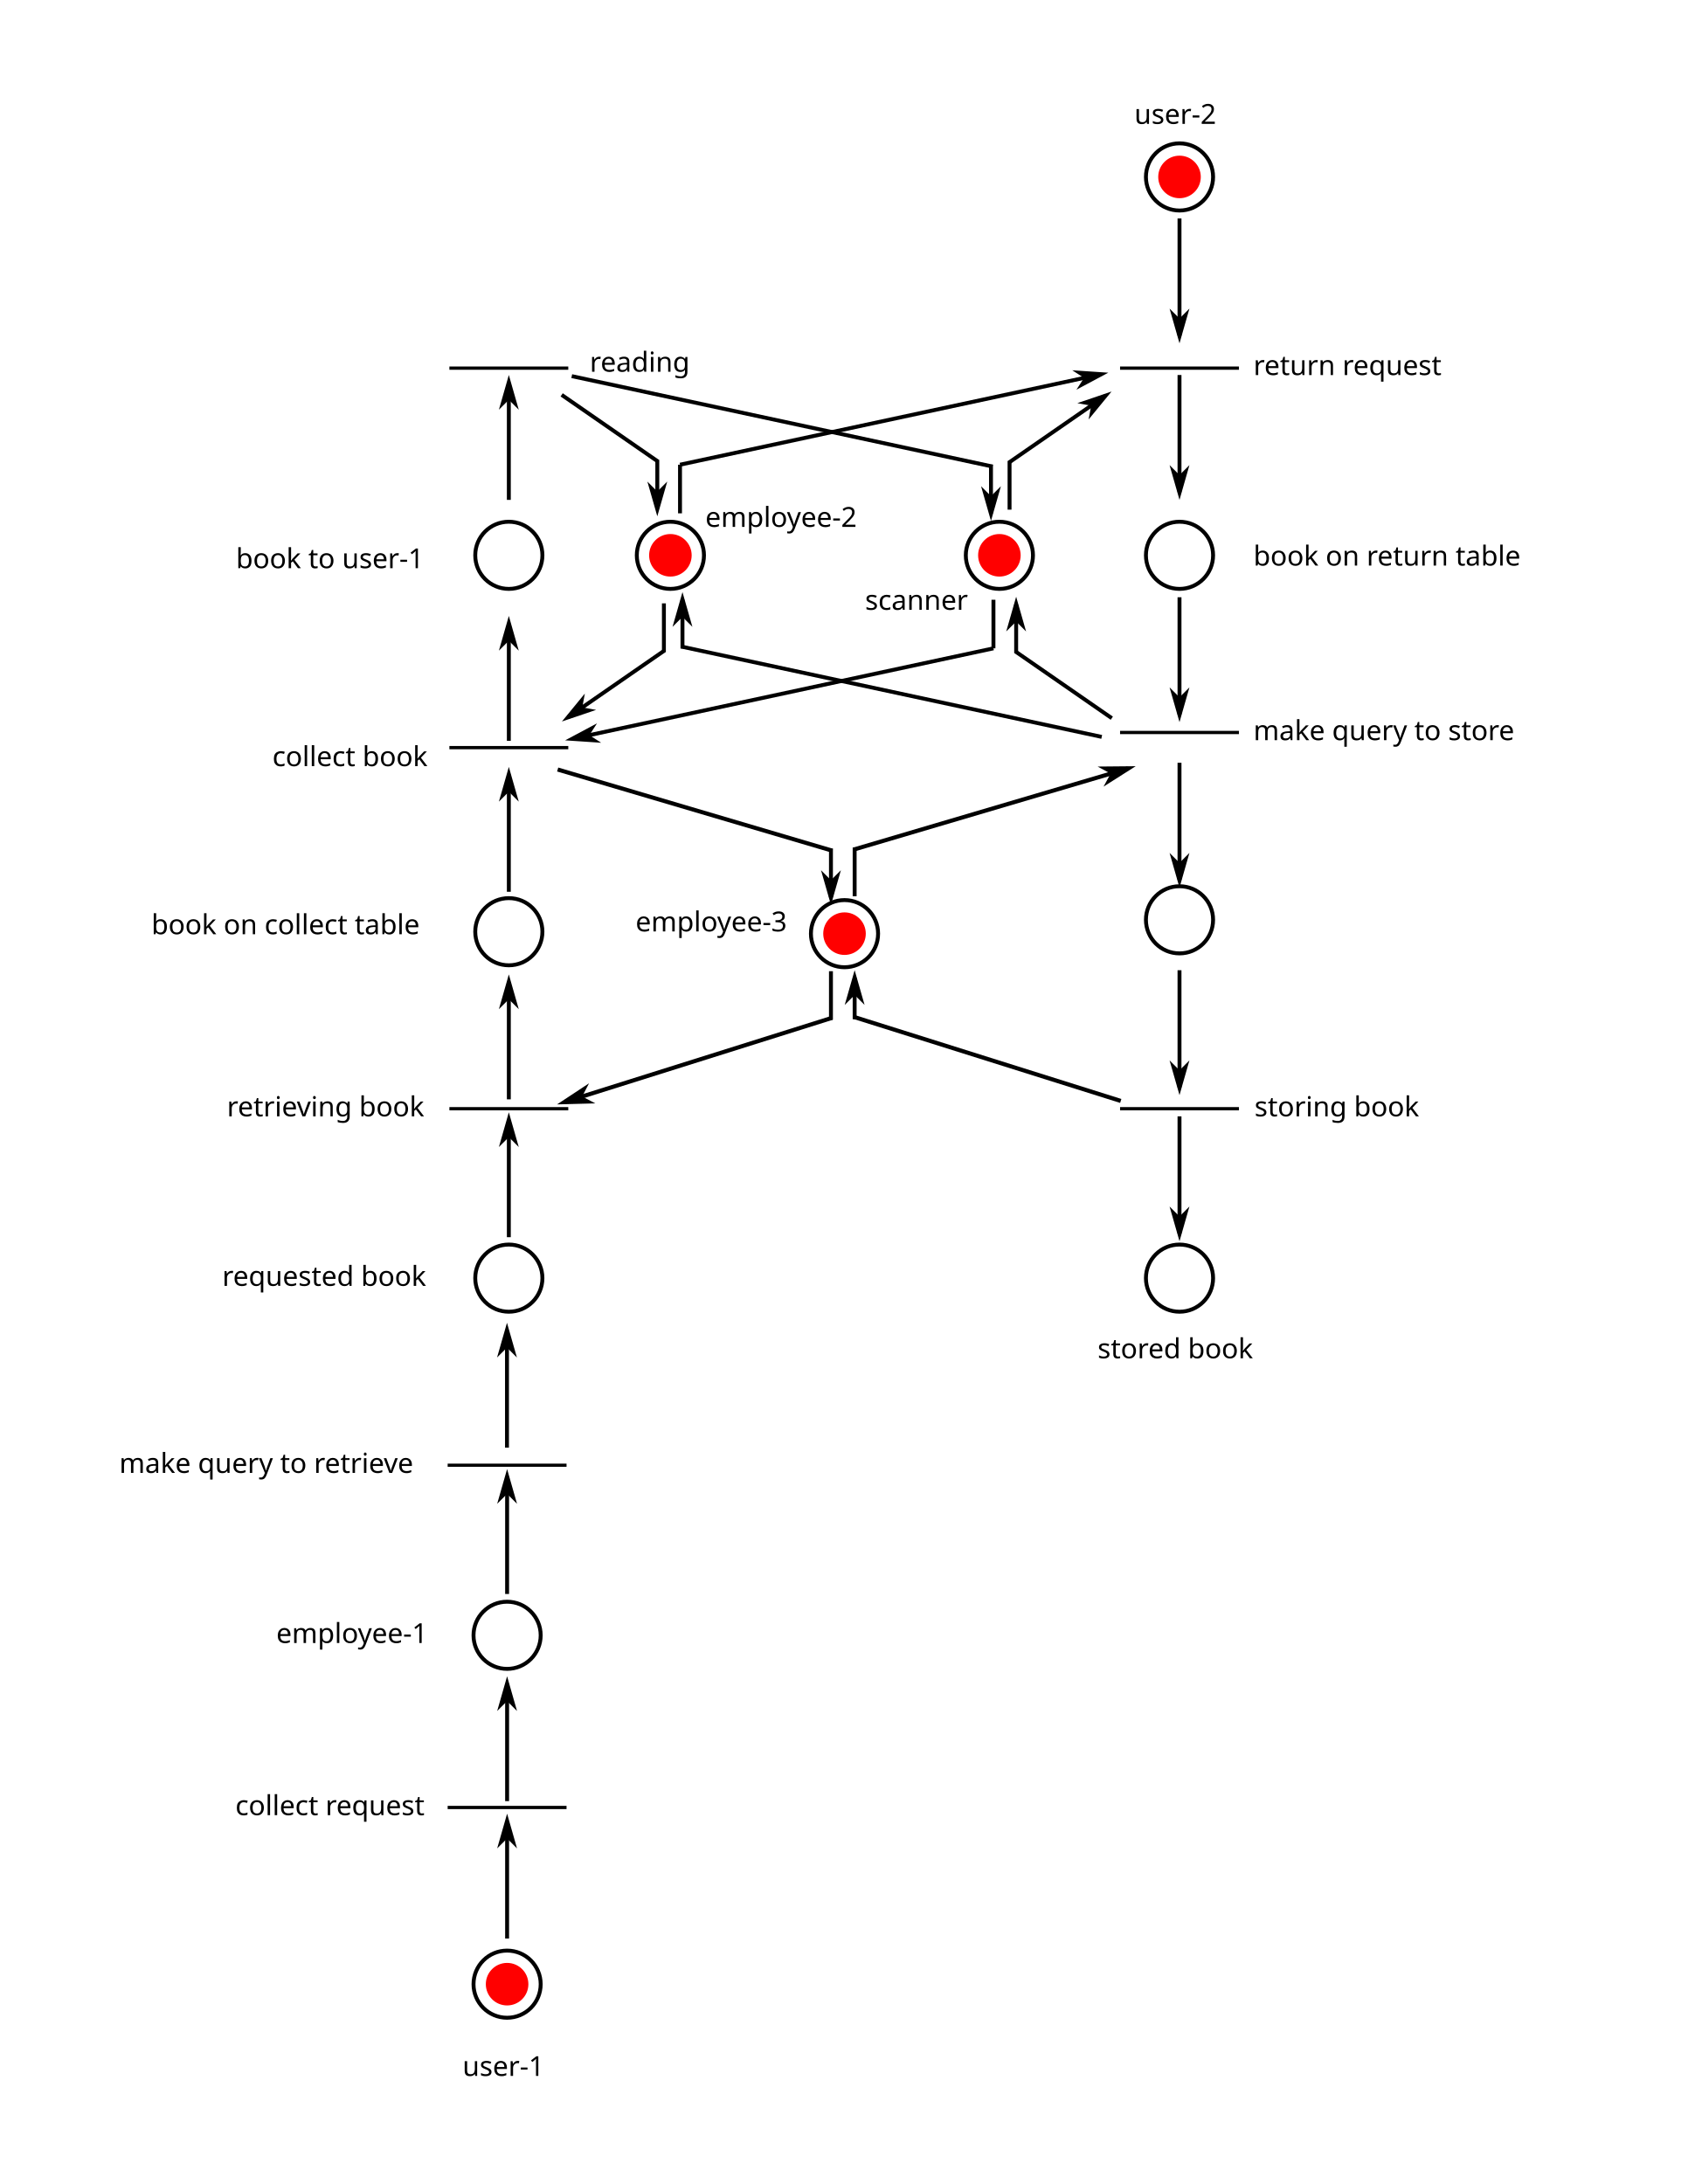
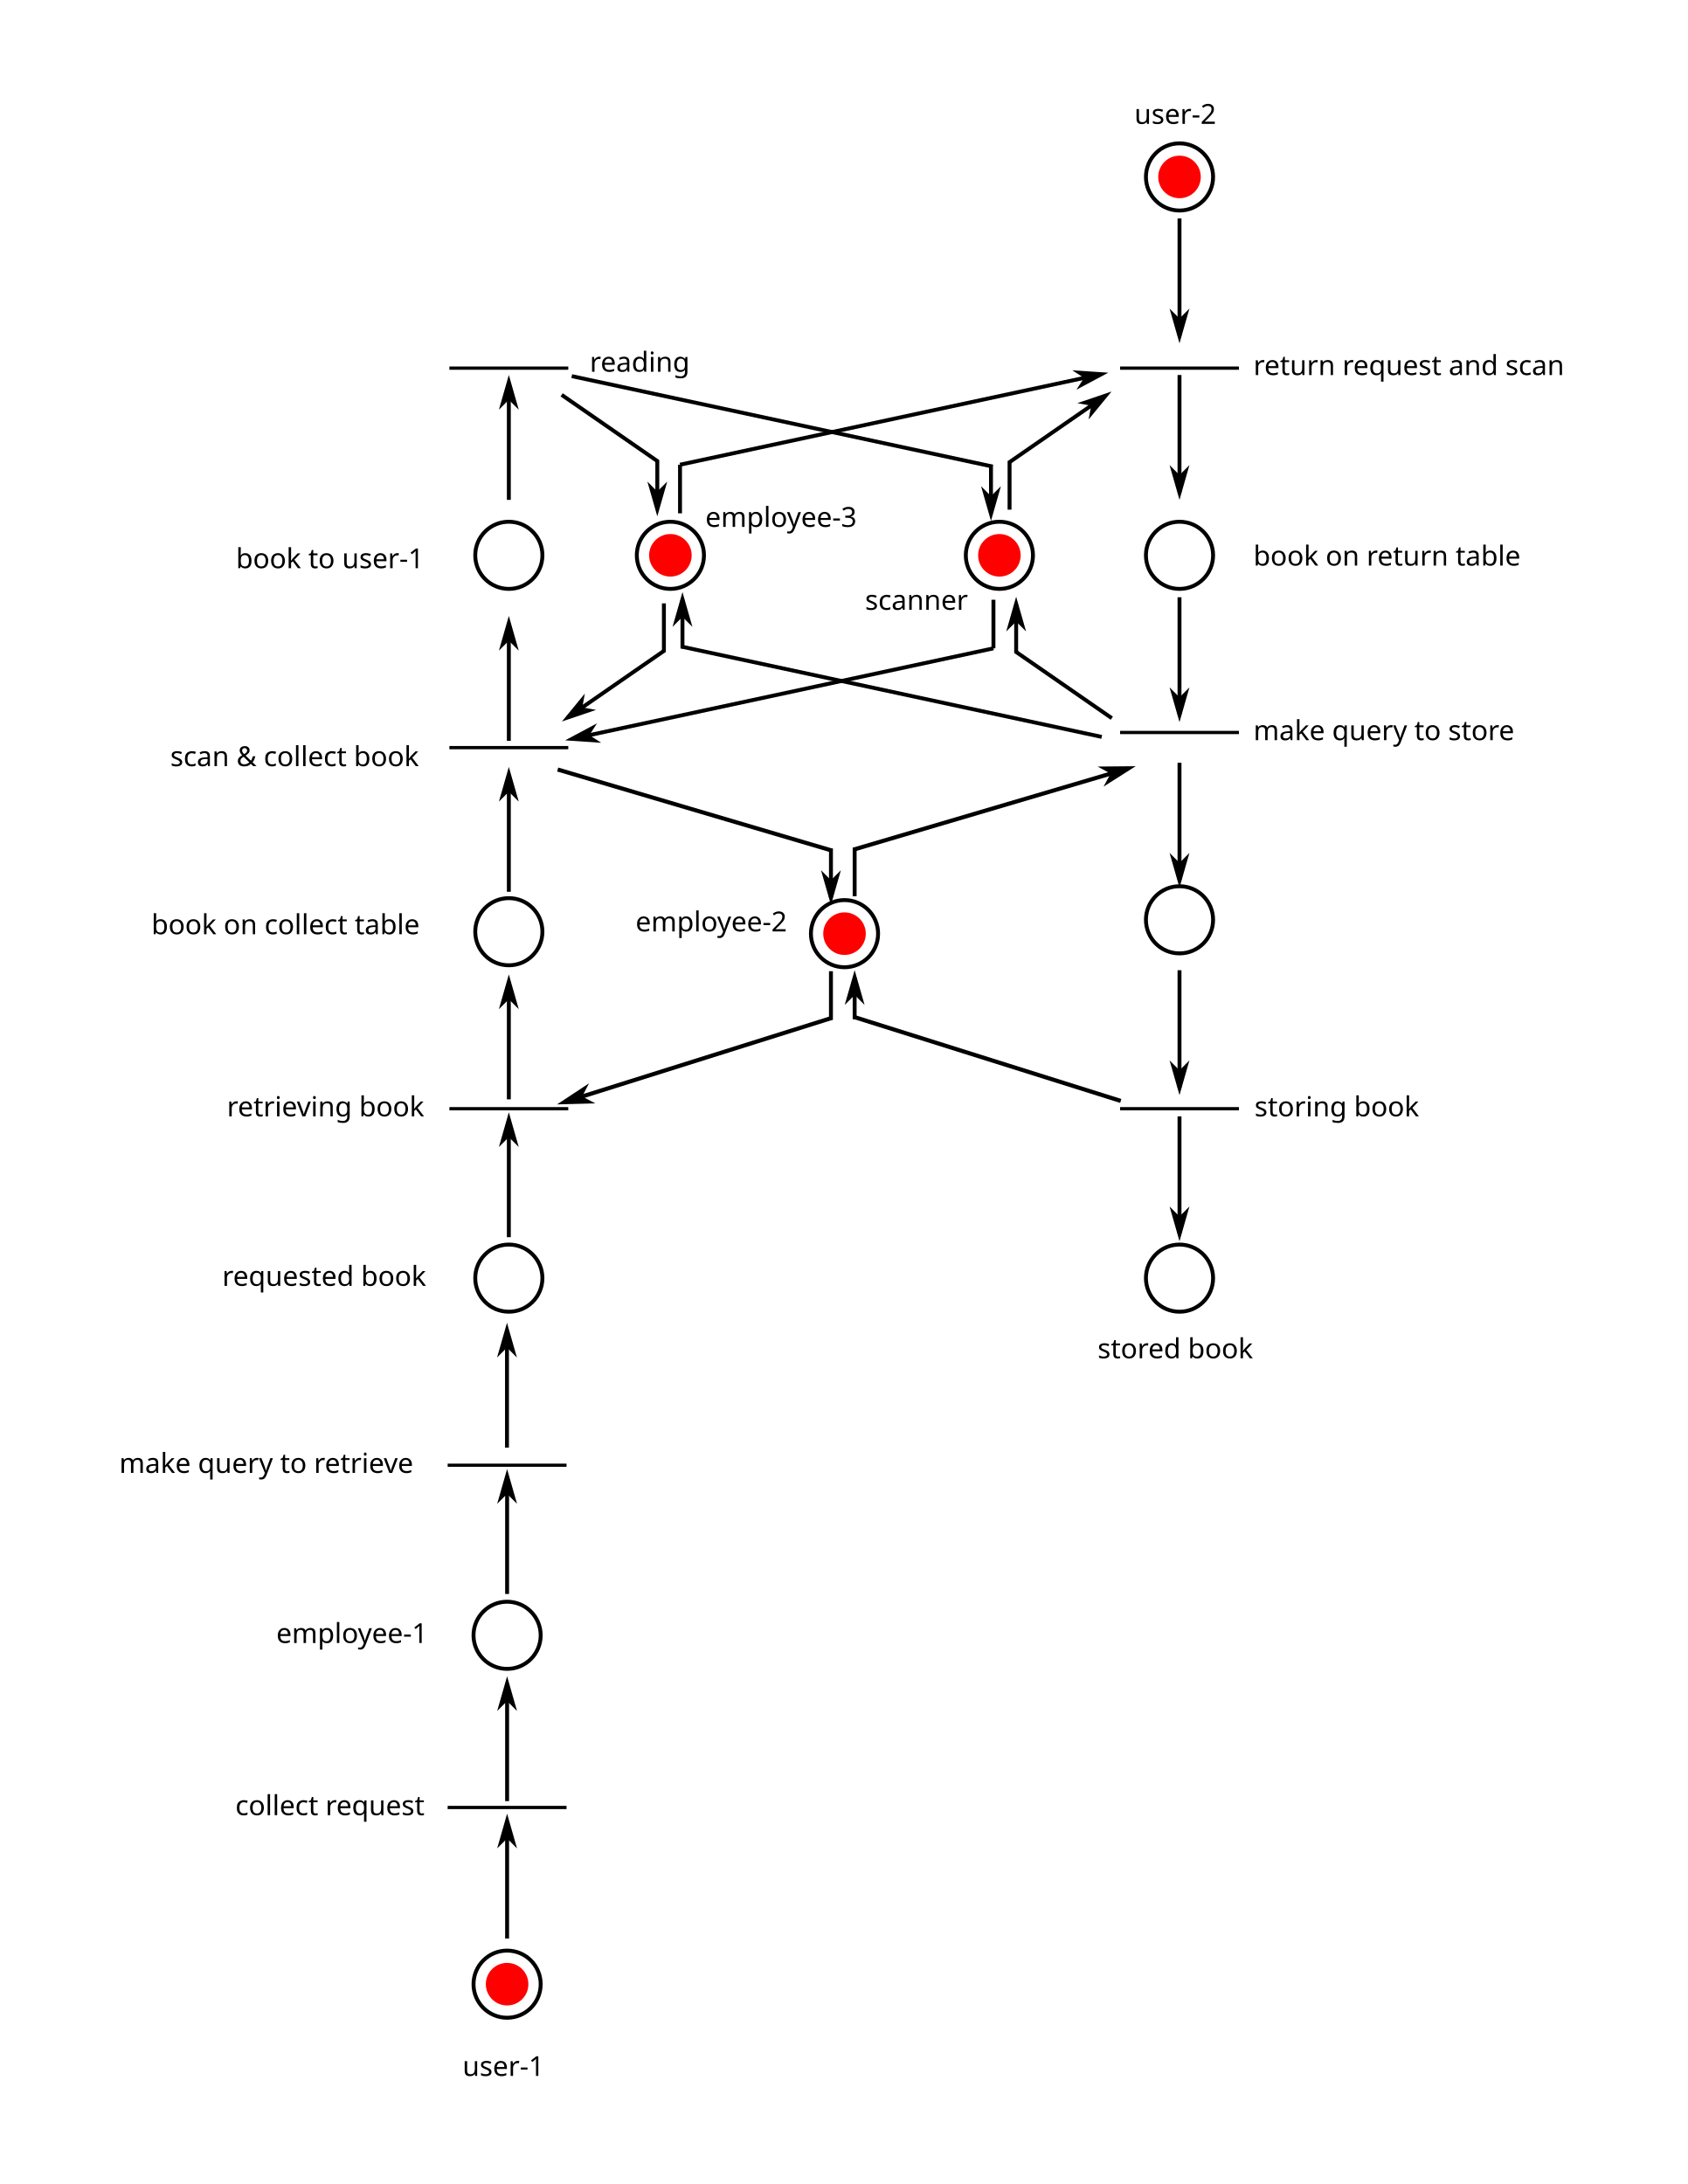
<svg xmlns="http://www.w3.org/2000/svg" width="8.5in" height="11in" viewBox="0 0 215.9 279.4" version="1.1" id="svg5">
  <defs id="defs2">
    <marker style="overflow:visible;" id="Arrow1Mend" refX="0.0" refY="0.0" orient="auto">
      <path transform="scale(0.4) rotate(180) translate(10,0)" style="fill-rule:evenodd;fill:context-stroke;stroke:context-stroke;stroke-width:1.0pt;" d="M 0.0,0.0 L 5.0,-5.0 L -12.5,0.0 L 5.0,5.0 L 0.0,0.0 z " id="path1823" />
    </marker>
    <marker style="overflow:visible;" id="Arrow2Lend" refX="0.0" refY="0.0" orient="auto">
      <path transform="scale(1.1) rotate(180) translate(1,0)" d="M 8.719,4.034 L -2.207,0.016 L 8.719,-4.002 C 6.973,-1.63 6.983,1.616 8.719,4.034 z " style="stroke:context-stroke;fill-rule:evenodd;fill:context-stroke;stroke-width:0.625;stroke-linejoin:round;" id="path1835" />
    </marker>
    <marker style="overflow:visible;" id="Arrow1Lend" refX="0.0" refY="0.0" orient="auto">
      <path transform="scale(0.8) rotate(180) translate(12.5,0)" style="fill-rule:evenodd;fill:context-stroke;stroke:context-stroke;stroke-width:1.0pt;" d="M 0.0,0.0 L 5.0,-5.0 L -12.5,0.0 L 5.0,5.0 L 0.0,0.0 z " id="path1817" />
    </marker>
    <marker style="overflow:visible" id="Arrow1Mend-0" refX="0" refY="0" orient="auto">
      <path transform="matrix(-0.4,0,0,-0.4,-4,0)" style="fill:context-stroke;fill-rule:evenodd;stroke:context-stroke;stroke-width:1pt" d="M 0,0 5,-5 -12.5,0 5,5 Z" id="path1823-8" />
    </marker>
    <marker style="overflow:visible" id="Arrow1Mend-0-3" refX="0" refY="0" orient="auto">
      <path transform="matrix(-0.4,0,0,-0.4,-4,0)" style="fill:context-stroke;fill-rule:evenodd;stroke:context-stroke;stroke-width:1pt" d="M 0,0 5,-5 -12.5,0 5,5 Z" id="path1823-8-5" />
    </marker>
    <marker style="overflow:visible" id="Arrow1Mend-3" refX="0" refY="0" orient="auto">
      <path transform="matrix(-0.4,0,0,-0.4,-4,0)" style="fill:context-stroke;fill-rule:evenodd;stroke:context-stroke;stroke-width:1pt" d="M 0,0 5,-5 -12.5,0 5,5 Z" id="path1823-89" />
    </marker>
    <marker style="overflow:visible" id="Arrow1Mend-5" refX="0" refY="0" orient="auto">
      <path transform="matrix(-0.4,0,0,-0.4,-4,0)" style="fill:context-stroke;fill-rule:evenodd;stroke:context-stroke;stroke-width:1pt" d="M 0,0 5,-5 -12.5,0 5,5 Z" id="path1823-5" />
    </marker>
    <marker style="overflow:visible" id="Arrow1Mend-5-2" refX="0" refY="0" orient="auto">
      <path transform="matrix(-0.4,0,0,-0.4,-4,0)" style="fill:context-stroke;fill-rule:evenodd;stroke:context-stroke;stroke-width:1pt" d="M 0,0 5,-5 -12.5,0 5,5 Z" id="path1823-5-1" />
    </marker>
    <marker style="overflow:visible" id="Arrow1Mend-5-2-2" refX="0" refY="0" orient="auto">
      <path transform="matrix(-0.4,0,0,-0.4,-4,0)" style="fill:context-stroke;fill-rule:evenodd;stroke:context-stroke;stroke-width:1pt" d="M 0,0 5,-5 -12.5,0 5,5 Z" id="path1823-5-1-9" />
    </marker>
    <marker style="overflow:visible" id="Arrow1Mend-5-2-2-1" refX="0" refY="0" orient="auto">
      <path transform="matrix(-0.4,0,0,-0.4,-4,0)" style="fill:context-stroke;fill-rule:evenodd;stroke:context-stroke;stroke-width:1pt" d="M 0,0 5,-5 -12.5,0 5,5 Z" id="path1823-5-1-9-6" />
    </marker>
    <marker style="overflow:visible" id="Arrow1Mend-5-2-2-1-3" refX="0" refY="0" orient="auto">
      <path transform="matrix(-0.4,0,0,-0.4,-4,0)" style="fill:context-stroke;fill-rule:evenodd;stroke:context-stroke;stroke-width:1pt" d="M 0,0 5,-5 -12.5,0 5,5 Z" id="path1823-5-1-9-6-4" />
    </marker>
    <marker style="overflow:visible" id="Arrow1Mend-5-2-9" refX="0" refY="0" orient="auto">
      <path transform="matrix(-0.4,0,0,-0.4,-4,0)" style="fill:context-stroke;fill-rule:evenodd;stroke:context-stroke;stroke-width:1pt" d="M 0,0 5,-5 -12.5,0 5,5 Z" id="path1823-5-1-8" />
    </marker>
    <marker style="overflow:visible" id="Arrow1Mend-5-2-9-9" refX="0" refY="0" orient="auto">
      <path transform="matrix(-0.4,0,0,-0.4,-4,0)" style="fill:context-stroke;fill-rule:evenodd;stroke:context-stroke;stroke-width:1pt" d="M 0,0 5,-5 -12.5,0 5,5 Z" id="path1823-5-1-8-8" />
    </marker>
    <marker style="overflow:visible" id="Arrow1Mend-5-2-9-96" refX="0" refY="0" orient="auto">
      <path transform="matrix(-0.4,0,0,-0.4,-4,0)" style="fill:context-stroke;fill-rule:evenodd;stroke:context-stroke;stroke-width:1pt" d="M 0,0 5,-5 -12.5,0 5,5 Z" id="path1823-5-1-8-5" />
    </marker>
    <marker style="overflow:visible" id="Arrow1Mend-5-2-9-5" refX="0" refY="0" orient="auto">
      <path transform="matrix(-0.4,0,0,-0.4,-4,0)" style="fill:context-stroke;fill-rule:evenodd;stroke:context-stroke;stroke-width:1pt" d="M 0,0 5,-5 -12.5,0 5,5 Z" id="path1823-5-1-8-9" />
    </marker>
    <marker style="overflow:visible" id="Arrow1Mend-2" refX="0" refY="0" orient="auto">
      <path transform="matrix(-0.4,0,0,-0.4,-4,0)" style="fill:context-stroke;fill-rule:evenodd;stroke:context-stroke;stroke-width:1pt" d="M 0,0 5,-5 -12.5,0 5,5 Z" id="path1823-9" />
    </marker>
    <marker style="overflow:visible" id="Arrow1Mend-2-6" refX="0" refY="0" orient="auto">
      <path transform="matrix(-0.4,0,0,-0.4,-4,0)" style="fill:context-stroke;fill-rule:evenodd;stroke:context-stroke;stroke-width:1pt" d="M 0,0 5,-5 -12.5,0 5,5 Z" id="path1823-9-5" />
    </marker>
    <marker style="overflow:visible" id="Arrow1Mend-5-2-9-5-4" refX="0" refY="0" orient="auto">
      <path transform="matrix(-0.4,0,0,-0.4,-4,0)" style="fill:context-stroke;fill-rule:evenodd;stroke:context-stroke;stroke-width:1pt" d="M 0,0 5,-5 -12.5,0 5,5 Z" id="path1823-5-1-8-9-5" />
    </marker>
    <marker style="overflow:visible" id="Arrow1Mend-4" refX="0" refY="0" orient="auto">
      <path transform="matrix(-0.4,0,0,-0.4,-4,0)" style="fill:context-stroke;fill-rule:evenodd;stroke:context-stroke;stroke-width:1pt" d="M 0,0 5,-5 -12.5,0 5,5 Z" id="path1823-6" />
    </marker>
    <marker style="overflow:visible" id="Arrow1Mend-9" refX="0" refY="0" orient="auto">
      <path transform="matrix(-0.4,0,0,-0.4,-4,0)" style="fill:context-stroke;fill-rule:evenodd;stroke:context-stroke;stroke-width:1pt" d="M 0,0 5,-5 -12.5,0 5,5 Z" id="path1823-2" />
    </marker>
    <marker style="overflow:visible" id="Arrow1Mend-0-2" refX="0" refY="0" orient="auto">
      <path transform="matrix(-0.4,0,0,-0.4,-4,0)" style="fill:context-stroke;fill-rule:evenodd;stroke:context-stroke;stroke-width:1pt" d="M 0,0 5,-5 -12.5,0 5,5 Z" id="path1823-8-1" />
    </marker>
    <marker style="overflow:visible" id="Arrow1Mend-0-3-5" refX="0" refY="0" orient="auto">
      <path transform="matrix(-0.4,0,0,-0.4,-4,0)" style="fill:context-stroke;fill-rule:evenodd;stroke:context-stroke;stroke-width:1pt" d="M 0,0 5,-5 -12.5,0 5,5 Z" id="path1823-8-5-1" />
    </marker>
    <marker style="overflow:visible" id="Arrow1Mend-5-2-9-5-47" refX="0" refY="0" orient="auto">
      <path transform="matrix(-0.4,0,0,-0.4,-4,0)" style="fill:context-stroke;fill-rule:evenodd;stroke:context-stroke;stroke-width:1pt" d="M 0,0 5,-5 -12.5,0 5,5 Z" id="path1823-5-1-8-9-3" />
    </marker>
    <marker style="overflow:visible" id="Arrow1Mend-2-0" refX="0" refY="0" orient="auto">
      <path transform="matrix(-0.4,0,0,-0.4,-4,0)" style="fill:context-stroke;fill-rule:evenodd;stroke:context-stroke;stroke-width:1pt" d="M 0,0 5,-5 -12.5,0 5,5 Z" id="path1823-9-7" />
    </marker>
    <marker style="overflow:visible" id="Arrow1Mend-31" refX="0" refY="0" orient="auto">
      <path transform="matrix(-0.4,0,0,-0.4,-4,0)" style="fill:context-stroke;fill-rule:evenodd;stroke:context-stroke;stroke-width:1pt" d="M 0,0 5,-5 -12.5,0 5,5 Z" id="path1823-4" />
    </marker>
    <marker style="overflow:visible" id="Arrow1Mend-2-6-4" refX="0" refY="0" orient="auto">
      <path transform="matrix(-0.4,0,0,-0.4,-4,0)" style="fill:context-stroke;fill-rule:evenodd;stroke:context-stroke;stroke-width:1pt" d="M 0,0 5,-5 -12.5,0 5,5 Z" id="path1823-9-5-3" />
    </marker>
    <marker style="overflow:visible" id="Arrow1Mend-5-2-9-5-6" refX="0" refY="0" orient="auto">
      <path transform="matrix(-0.4,0,0,-0.4,-4,0)" style="fill:context-stroke;fill-rule:evenodd;stroke:context-stroke;stroke-width:1pt" d="M 0,0 5,-5 -12.5,0 5,5 Z" id="path1823-5-1-8-9-7" />
    </marker>
    <marker style="overflow:visible" id="Arrow1Mend-2-3" refX="0" refY="0" orient="auto">
      <path transform="matrix(-0.4,0,0,-0.4,-4,0)" style="fill:context-stroke;fill-rule:evenodd;stroke:context-stroke;stroke-width:1pt" d="M 0,0 5,-5 -12.5,0 5,5 Z" id="path1823-9-6" />
    </marker>
    <marker style="overflow:visible" id="Arrow1Mend-05" refX="0" refY="0" orient="auto">
      <path transform="matrix(-0.4,0,0,-0.4,-4,0)" style="fill:context-stroke;fill-rule:evenodd;stroke:context-stroke;stroke-width:1pt" d="M 0,0 5,-5 -12.5,0 5,5 Z" id="path1823-7" />
    </marker>
    <marker style="overflow:visible" id="Arrow1Mend-2-6-41" refX="0" refY="0" orient="auto">
      <path transform="matrix(-0.4,0,0,-0.4,-4,0)" style="fill:context-stroke;fill-rule:evenodd;stroke:context-stroke;stroke-width:1pt" d="M 0,0 5,-5 -12.5,0 5,5 Z" id="path1823-9-5-5" />
    </marker>
    <marker style="overflow:visible" id="Arrow1Mend-5-2-2-1-39" refX="0" refY="0" orient="auto">
      <path transform="matrix(-0.4,0,0,-0.4,-4,0)" style="fill:context-stroke;fill-rule:evenodd;stroke:context-stroke;stroke-width:1pt" d="M 0,0 5,-5 -12.5,0 5,5 Z" id="path1823-5-1-9-6-9" />
    </marker>
    <marker style="overflow:visible" id="Arrow1Mend-5-2-2-1-3-5" refX="0" refY="0" orient="auto">
      <path transform="matrix(-0.4,0,0,-0.4,-4,0)" style="fill:context-stroke;fill-rule:evenodd;stroke:context-stroke;stroke-width:1pt" d="M 0,0 5,-5 -12.5,0 5,5 Z" id="path1823-5-1-9-6-4-3" />
    </marker>
    <marker style="overflow:visible" id="Arrow1Mend-5-3" refX="0" refY="0" orient="auto">
      <path transform="matrix(-0.4,0,0,-0.4,-4,0)" style="fill:context-stroke;fill-rule:evenodd;stroke:context-stroke;stroke-width:1pt" d="M 0,0 5,-5 -12.5,0 5,5 Z" id="path1823-5-8" />
    </marker>
    <marker style="overflow:visible" id="Arrow1Mend-5-2-24" refX="0" refY="0" orient="auto">
      <path transform="matrix(-0.4,0,0,-0.4,-4,0)" style="fill:context-stroke;fill-rule:evenodd;stroke:context-stroke;stroke-width:1pt" d="M 0,0 5,-5 -12.5,0 5,5 Z" id="path1823-5-1-0" />
    </marker>
    <marker style="overflow:visible" id="Arrow1Mend-5-2-2-8" refX="0" refY="0" orient="auto">
      <path transform="matrix(-0.4,0,0,-0.4,-4,0)" style="fill:context-stroke;fill-rule:evenodd;stroke:context-stroke;stroke-width:1pt" d="M 0,0 5,-5 -12.5,0 5,5 Z" id="path1823-5-1-9-5" />
    </marker>
    <marker style="overflow:visible" id="Arrow1Mend-5-6" refX="0" refY="0" orient="auto">
      <path transform="matrix(-0.4,0,0,-0.4,-4,0)" style="fill:context-stroke;fill-rule:evenodd;stroke:context-stroke;stroke-width:1pt" d="M 0,0 5,-5 -12.5,0 5,5 Z" id="path1823-5-6" />
    </marker>
    <marker style="overflow:visible" id="Arrow1Mend-5-2-4" refX="0" refY="0" orient="auto">
      <path transform="matrix(-0.4,0,0,-0.4,-4,0)" style="fill:context-stroke;fill-rule:evenodd;stroke:context-stroke;stroke-width:1pt" d="M 0,0 5,-5 -12.5,0 5,5 Z" id="path1823-5-1-3" />
    </marker>
    <marker style="overflow:visible" id="Arrow1Mend-5-2-2-5" refX="0" refY="0" orient="auto">
      <path transform="matrix(-0.4,0,0,-0.4,-4,0)" style="fill:context-stroke;fill-rule:evenodd;stroke:context-stroke;stroke-width:1pt" d="M 0,0 5,-5 -12.5,0 5,5 Z" id="path1823-5-1-9-0" />
    </marker>
    <marker style="overflow:visible" id="Arrow1Mend-5-2-9-4" refX="0" refY="0" orient="auto">
      <path transform="matrix(-0.4,0,0,-0.4,-4,0)" style="fill:context-stroke;fill-rule:evenodd;stroke:context-stroke;stroke-width:1pt" d="M 0,0 5,-5 -12.5,0 5,5 Z" id="path1823-5-1-8-58" />
    </marker>
    <marker style="overflow:visible" id="Arrow1Mend-07" refX="0" refY="0" orient="auto">
      <path transform="matrix(-0.4,0,0,-0.4,-4,0)" style="fill:context-stroke;fill-rule:evenodd;stroke:context-stroke;stroke-width:1pt" d="M 0,0 5,-5 -12.5,0 5,5 Z" id="path1823-43" />
    </marker>
    <marker style="overflow:visible" id="Arrow1Mend-5-2-9-6" refX="0" refY="0" orient="auto">
      <path transform="matrix(-0.4,0,0,-0.4,-4,0)" style="fill:context-stroke;fill-rule:evenodd;stroke:context-stroke;stroke-width:1pt" d="M 0,0 5,-5 -12.5,0 5,5 Z" id="path1823-5-1-8-7" />
    </marker>
    <marker style="overflow:visible" id="Arrow1Mend-0-1" refX="0" refY="0" orient="auto">
      <path transform="matrix(-0.4,0,0,-0.4,-4,0)" style="fill:context-stroke;fill-rule:evenodd;stroke:context-stroke;stroke-width:1pt" d="M 0,0 5,-5 -12.5,0 5,5 Z" id="path1823-8-16" />
    </marker>
  </defs>
  <g id="layer1">
    <circle style="fill:none;fill-opacity:0.75;stroke:#000000;stroke-width:0.5;stroke-linecap:round;stroke-linejoin:round;stroke-miterlimit:4;stroke-dasharray:none" id="path850-1-9-3" cx="65.087" cy="119.195" r="4.296" />
    <circle style="fill:none;fill-opacity:0.75;stroke:#000000;stroke-width:0.5;stroke-linecap:round;stroke-linejoin:round;stroke-miterlimit:4;stroke-dasharray:none" id="path850" cx="64.866" cy="-253.836" r="4.296" transform="scale(1,-1)" />
    <circle style="fill:none;fill-opacity:0.75;stroke:#000000;stroke-width:0.5;stroke-linecap:round;stroke-linejoin:round;stroke-miterlimit:4;stroke-dasharray:none" id="path850-1" cx="64.866" cy="-209.204" r="4.296" transform="scale(1,-1)" />
    <path style="fill:none;stroke:#000000;stroke-width:0.5;stroke-linecap:butt;stroke-linejoin:miter;stroke-miterlimit:4;stroke-dasharray:none;stroke-opacity:1;marker-end:url(#Arrow1Mend)" d="m 64.866,247.998 c 0,-14.99 0,-14.99 0,-14.99" id="path1156" />
    <path style="fill:none;stroke:#000000;stroke-width:0.5;stroke-linecap:butt;stroke-linejoin:miter;stroke-miterlimit:4;stroke-dasharray:none;stroke-opacity:1;marker-end:url(#Arrow1Mend-0)" d="m 64.866,230.422 c 0,-14.99 0,-14.99 0,-14.99" id="path1156-6" />
    <path style="fill:none;stroke:#000000;stroke-width:0.5;stroke-linecap:butt;stroke-linejoin:miter;stroke-miterlimit:4;stroke-dasharray:none;stroke-opacity:1;marker-end:url(#Arrow1Mend-0-3)" d="m 64.866,203.914 c 0,-14.99 0,-14.99 0,-14.99" id="path1156-6-0" />
    <path style="fill:none;stroke:#000000;stroke-width:0.416;stroke-linecap:butt;stroke-linejoin:miter;stroke-miterlimit:4;stroke-dasharray:none;stroke-opacity:1" d="m 57.262,231.23 c 15.207,0 15.207,0 15.207,0" id="path2623" />
    <path style="fill:none;stroke:#000000;stroke-width:0.416;stroke-linecap:butt;stroke-linejoin:miter;stroke-miterlimit:4;stroke-dasharray:none;stroke-opacity:1" d="m 57.262,187.447 c 15.207,0 15.207,0 15.207,0" id="path2623-6" />
    <text xml:space="preserve" style="font-size:3.526px;line-height:1.25;font-family:sans-serif;-inkscape-font-specification:sans-serif;letter-spacing:0px;stroke-width:0.132" x="30.108" y="232.215" id="text4569">
      <tspan id="tspan4567" style="stroke-width:0.132" x="30.108" y="232.215">collect request</tspan>
    </text>
    <text xml:space="preserve" style="font-size:3.526px;line-height:1.25;font-family:sans-serif;-inkscape-font-specification:sans-serif;letter-spacing:0px;stroke-width:0.132" x="15.254" y="188.431" id="text5551">
      <tspan id="tspan5549" style="stroke-width:0.132" x="15.254" y="188.431">make query to retrieve</tspan>
    </text>
    <ellipse style="fill:#ff0000;fill-opacity:1;stroke:#ff0000;stroke-width:0.295;stroke-linecap:round;stroke-linejoin:round;stroke-miterlimit:4;stroke-dasharray:none;stroke-opacity:1" id="path11431" cx="64.866" cy="-253.836" rx="2.574" ry="2.574" transform="scale(1,-1)" />
    <text xml:space="preserve" style="font-size:3.526px;line-height:1.25;font-family:sans-serif;-inkscape-font-specification:sans-serif;letter-spacing:0px;stroke-width:0.132" x="59.159" y="265.573" id="text14485">
      <tspan id="tspan14483" style="stroke-width:0.132" x="59.159" y="265.573">user-1</tspan>
    </text>
    <text xml:space="preserve" style="font-size:3.526px;line-height:1.25;font-family:sans-serif;-inkscape-font-specification:sans-serif;letter-spacing:0px;stroke-width:0.132" x="35.343" y="210.189" id="text19685">
      <tspan id="tspan19683" style="stroke-width:0.132" x="35.343" y="210.189">employee-1</tspan>
    </text>
    <circle style="fill:none;fill-opacity:0.75;stroke:#000000;stroke-width:0.5;stroke-linecap:round;stroke-linejoin:round;stroke-miterlimit:4;stroke-dasharray:none" id="path850-5" cx="150.877" cy="22.636" r="4.296" />
    <path style="fill:none;stroke:#000000;stroke-width:0.5;stroke-linecap:butt;stroke-linejoin:miter;stroke-miterlimit:4;stroke-dasharray:none;stroke-opacity:1;marker-end:url(#Arrow1Mend-9)" d="m 150.876,27.945 c 0,14.99 0,14.99 0,14.99" id="path1156-1" />
    <text xml:space="preserve" style="font-size:3.526px;line-height:1.25;font-family:sans-serif;-inkscape-font-specification:sans-serif;letter-spacing:0px;stroke-width:0.132" x="160.336" y="47.979" id="text4569-3">
-       <tspan id="tspan4567-5" style="stroke-width:0.132" x="160.336" y="47.979">return request</tspan>
+       <tspan id="tspan4567-5" style="stroke-width:0.132" x="160.336" y="47.979">return request and scan</tspan>
    </text>
    <text xml:space="preserve" style="font-size:3.526px;line-height:1.25;font-family:sans-serif;-inkscape-font-specification:sans-serif;letter-spacing:0px;stroke-width:0.132" x="160.336" y="94.689" id="text5551-1">
      <tspan id="tspan5549-3" style="stroke-width:0.132" x="160.336" y="94.689">make query to store</tspan>
    </text>
    <ellipse style="fill:#ff0000;fill-opacity:1;stroke:#ff0000;stroke-width:0.295;stroke-linecap:round;stroke-linejoin:round;stroke-miterlimit:4;stroke-dasharray:none;stroke-opacity:1" id="path11431-9" cx="150.877" cy="22.636" rx="2.574" ry="2.574" />
    <text xml:space="preserve" style="font-size:3.526px;line-height:1.25;font-family:sans-serif;-inkscape-font-specification:sans-serif;letter-spacing:0px;stroke-width:0.132" x="145.097" y="15.847" id="text14485-8">
      <tspan id="tspan14483-1" style="stroke-width:0.132" x="145.097" y="15.847">user-2</tspan>
    </text>
    <text xml:space="preserve" style="font-size:3.526px;line-height:1.25;font-family:sans-serif;-inkscape-font-specification:sans-serif;letter-spacing:0px;stroke-width:0.132" x="160.336" y="72.354" id="text19685-5">
      <tspan id="tspan19683-4" style="stroke-width:0.132" x="160.336" y="72.354">book on return table</tspan>
    </text>
    <circle style="fill:none;fill-opacity:0.75;stroke:#000000;stroke-width:0.5;stroke-linecap:round;stroke-linejoin:round;stroke-miterlimit:4;stroke-dasharray:none" id="path850-9" cx="65.087" cy="163.513" r="4.296" />
    <path style="fill:none;stroke:#000000;stroke-width:0.5;stroke-linecap:butt;stroke-linejoin:miter;stroke-miterlimit:4;stroke-dasharray:none;stroke-opacity:1;marker-end:url(#Arrow1Mend-5)" d="m 65.087,158.271 c 0,-14.99 0,-14.99 0,-14.99" id="path1156-8" />
    <path style="fill:none;stroke:#000000;stroke-width:0.5;stroke-linecap:butt;stroke-linejoin:miter;stroke-miterlimit:4;stroke-dasharray:none;stroke-opacity:1;marker-end:url(#Arrow1Mend-5-2)" d="m 65.087,140.635 c 0,-14.99 0,-14.99 0,-14.99" id="path1156-8-1" />
    <path style="fill:none;stroke:#000000;stroke-width:0.5;stroke-linecap:butt;stroke-linejoin:miter;stroke-miterlimit:4;stroke-dasharray:none;stroke-opacity:1;marker-end:url(#Arrow1Mend-5-2-2)" d="m 65.087,114.085 c 0,-14.99 0,-14.99 0,-14.99" id="path1156-8-1-5" />
    <text xml:space="preserve" style="font-size:3.528px;line-height:1.25;font-family:sans-serif;-inkscape-font-specification:sans-serif;letter-spacing:0px;stroke-width:0.265" x="28.425" y="164.498" id="text27578">
      <tspan id="tspan27576" style="font-size:3.528px;stroke-width:0.265" x="28.425" y="164.498">requested book</tspan>
    </text>
    <g id="g16705" transform="translate(29.35121,-94.98542)">
      <circle style="fill:none;fill-opacity:0.75;stroke:#000000;stroke-width:0.5;stroke-linecap:round;stroke-linejoin:round;stroke-miterlimit:4;stroke-dasharray:none" id="path850-1-9" cx="78.674" cy="214.429" r="4.296" />
      <ellipse style="fill:#ff0000;fill-opacity:1;stroke:#ff0000;stroke-width:0.295;stroke-linecap:round;stroke-linejoin:round;stroke-miterlimit:4;stroke-dasharray:none;stroke-opacity:1" id="path11431-5-5" cx="78.674" cy="214.429" rx="2.574" ry="2.574" />
    </g>
    <text xml:space="preserve" style="font-size:3.528px;line-height:1.25;font-family:sans-serif;-inkscape-font-specification:sans-serif;letter-spacing:0px;stroke-width:0.265" x="81.3" y="119.16" id="text27578-6">
-       <tspan id="tspan27576-7" style="font-size:3.528px;stroke-width:0.265" x="81.3" y="119.16">employee-3</tspan>
+       <tspan id="tspan27576-7" style="font-size:3.528px;stroke-width:0.265" x="81.3" y="119.16">employee-2</tspan>
    </text>
    <text xml:space="preserve" style="font-size:3.528px;line-height:1.25;font-family:sans-serif;-inkscape-font-specification:sans-serif;letter-spacing:0px;stroke-width:0.265" x="90.225" y="67.403" id="text27578-6-0">
-       <tspan id="tspan27576-7-4" style="font-size:3.528px;stroke-width:0.265" x="90.225" y="67.403">employee-2</tspan>
-     </text>
-     <text xml:space="preserve" style="font-size:3.528px;line-height:1.25;font-family:sans-serif;-inkscape-font-specification:sans-serif;letter-spacing:0px;stroke-width:0.265" x="34.847" y="98.019" id="text27578-6-0-9">
-       <tspan id="tspan27576-7-4-1" style="font-size:3.528px;stroke-width:0.265" x="34.847" y="98.019">collect book</tspan>
+       <tspan id="tspan27576-7-4" style="font-size:3.528px;stroke-width:0.265" x="90.225" y="67.403">employee-3</tspan>
+     </text>
+     <text xml:space="preserve" style="font-size:3.528px;line-height:1.25;font-family:sans-serif;-inkscape-font-specification:sans-serif;letter-spacing:0px;stroke-width:0.265" x="21.776" y="98.019" id="text27578-6-0-9">
+       <tspan id="tspan27576-7-4-1" style="font-size:3.528px;stroke-width:0.265" x="21.776" y="98.019">scan &amp; collect book</tspan>
    </text>
    <text xml:space="preserve" style="font-size:3.528px;line-height:1.25;font-family:sans-serif;-inkscape-font-specification:sans-serif;letter-spacing:0px;stroke-width:0.265" x="75.439" y="47.552" id="text27578-6-0-3">
      <tspan id="tspan27576-7-4-3" style="font-size:3.528px;stroke-width:0.265" x="75.439" y="47.552">reading</tspan>
    </text>
    <circle style="fill:none;fill-opacity:0.75;stroke:#000000;stroke-width:0.5;stroke-linecap:round;stroke-linejoin:round;stroke-miterlimit:4;stroke-dasharray:none" id="path850-1-9-9" cx="127.837" cy="71.041" r="4.296" />
    <text xml:space="preserve" style="font-size:3.528px;line-height:1.25;font-family:sans-serif;-inkscape-font-specification:sans-serif;letter-spacing:0px;stroke-width:0.265" x="110.65" y="78.013" id="text27578-6-46">
      <tspan id="tspan27576-7-8" style="font-size:3.528px;stroke-width:0.265" x="110.65" y="78.013">scanner</tspan>
    </text>
    <text xml:space="preserve" style="font-size:3.528px;line-height:1.25;font-family:sans-serif;-inkscape-font-specification:sans-serif;letter-spacing:0px;stroke-width:0.265" x="19.366" y="119.519" id="text27578-6-4">
      <tspan id="tspan27576-7-0" style="font-size:3.528px;stroke-width:0.265" x="19.366" y="119.519">book on collect table</tspan>
    </text>
    <path style="fill:none;stroke:#000000;stroke-width:0.416;stroke-linecap:butt;stroke-linejoin:miter;stroke-miterlimit:4;stroke-dasharray:none;stroke-opacity:1" d="m 57.484,141.837 c 15.207,0 15.207,0 15.207,0" id="path2623-6-5" />
    <path style="fill:none;stroke:#000000;stroke-width:0.416;stroke-linecap:butt;stroke-linejoin:miter;stroke-miterlimit:4;stroke-dasharray:none;stroke-opacity:1" d="m 57.484,95.647 c 15.207,0 15.207,0 15.207,0" id="path2623-6-5-1" />
    <path style="fill:none;stroke:#000000;stroke-width:0.416;stroke-linecap:butt;stroke-linejoin:miter;stroke-miterlimit:4;stroke-dasharray:none;stroke-opacity:1" d="m 57.484,47.096 c 15.207,0 15.207,0 15.207,0" id="path2623-6-5-1-1" />
    <path style="fill:none;stroke:#000000;stroke-width:0.5;stroke-linecap:butt;stroke-linejoin:miter;stroke-miterlimit:4;stroke-dasharray:none;stroke-opacity:1;marker-end:url(#Arrow1Mend-5-2-2-1)" d="m 65.087,94.771 c 0,-14.99 0,-14.99 0,-14.99" id="path1156-8-1-5-1" />
    <circle style="fill:none;fill-opacity:0.75;stroke:#000000;stroke-width:0.5;stroke-linecap:round;stroke-linejoin:round;stroke-miterlimit:4;stroke-dasharray:none" id="path850-1-9-0-6" cx="65.087" cy="71.041" r="4.296" />
    <path style="fill:none;stroke:#000000;stroke-width:0.5;stroke-linecap:butt;stroke-linejoin:miter;stroke-miterlimit:4;stroke-dasharray:none;stroke-opacity:1;marker-end:url(#Arrow1Mend-5-2-2-1-3)" d="m 65.087,63.947 c 0,-14.99 0,-14.99 0,-14.99" id="path1156-8-1-5-1-3" />
    <text xml:space="preserve" style="font-size:7.056px;line-height:1.25;font-family:sans-serif;-inkscape-font-specification:sans-serif;letter-spacing:0px;stroke-width:0.265" x="83.211" y="59.002" id="text47368">
      <tspan id="tspan47366" style="stroke-width:0.265" x="83.211" y="59.002" />
    </text>
    <text xml:space="preserve" style="font-size:3.528px;line-height:1.25;font-family:sans-serif;-inkscape-font-specification:sans-serif;letter-spacing:0px;stroke-width:0.265" x="30.186" y="72.687" id="text27578-6-0-6">
      <tspan id="tspan27576-7-4-4" style="font-size:3.528px;stroke-width:0.265" x="30.186" y="72.687">book to user-1</tspan>
    </text>
    <g id="g17820" transform="translate(18.25624,-95.51458)">
      <path style="fill:none;stroke:#000000;stroke-width:0.53;stroke-linecap:butt;stroke-linejoin:miter;stroke-miterlimit:4;stroke-dasharray:none;stroke-opacity:1;marker-end:url(#Arrow1Mend-5-2-9)" d="m 88.183,225.724 c -34.186,10.763 -34.186,10.763 -34.186,10.763" id="path1156-8-1-4" />
      <path style="fill:none;stroke:#000000;stroke-width:0.5;stroke-linecap:butt;stroke-linejoin:miter;stroke-miterlimit:4;stroke-dasharray:none;stroke-opacity:1" d="m 88.035,219.761 c 0,6.218 0,6.218 0,6.218" id="path49846" />
    </g>
    <g id="g17816" transform="translate(18.25624,-95.51458)">
      <path style="fill:none;stroke:#000000;stroke-width:0.527;stroke-linecap:butt;stroke-linejoin:miter;stroke-miterlimit:4;stroke-dasharray:none;stroke-opacity:1" d="M 88.211,204.345 C 53.08,193.959 53.08,193.959 53.08,193.959" id="path1156-8-1-4-3" />
      <path style="fill:none;stroke:#000000;stroke-width:0.5;stroke-linecap:butt;stroke-linejoin:miter;stroke-miterlimit:4;stroke-dasharray:none;stroke-opacity:1;marker-end:url(#Arrow1Mend)" d="m 88.035,204.084 c 0,6.218 0,6.218 0,6.218" id="path49846-2" />
    </g>
    <path style="fill:none;stroke:#000000;stroke-width:0.53;stroke-linecap:butt;stroke-linejoin:miter;stroke-miterlimit:4;stroke-dasharray:none;stroke-opacity:1" d="M 109.174,130.08 C 143.36,140.843 143.36,140.843 143.36,140.843" id="path1156-8-1-4-6" />
    <path style="fill:none;stroke:#000000;stroke-width:0.5;stroke-linecap:butt;stroke-linejoin:miter;stroke-miterlimit:4;stroke-dasharray:none;stroke-opacity:1;marker-end:url(#Arrow1Mend)" d="m 109.322,130.381 c 0,-5.278 0,-5.278 0,-5.278" id="path49846-5" />
    <path style="fill:none;stroke:#000000;stroke-width:0.527;stroke-linecap:butt;stroke-linejoin:miter;stroke-miterlimit:4;stroke-dasharray:none;stroke-opacity:1;marker-end:url(#Arrow1Mend)" d="M 109.145,108.701 C 144.277,98.315 144.277,98.315 144.277,98.315" id="path1156-8-1-4-3-9" />
    <path style="fill:none;stroke:#000000;stroke-width:0.5;stroke-linecap:butt;stroke-linejoin:miter;stroke-miterlimit:4;stroke-dasharray:none;stroke-opacity:1" d="m 109.322,108.44 c 0,6.218 0,6.218 0,6.218" id="path49846-2-9" />
    <circle style="fill:none;fill-opacity:0.75;stroke:#000000;stroke-width:0.5;stroke-linecap:round;stroke-linejoin:round;stroke-miterlimit:4;stroke-dasharray:none" id="path850-1-9-7" cx="85.753" cy="71.041" r="4.296" />
    <ellipse style="fill:#ff0000;fill-opacity:1;stroke:#ff0000;stroke-width:0.295;stroke-linecap:round;stroke-linejoin:round;stroke-miterlimit:4;stroke-dasharray:none;stroke-opacity:1" id="path11431-5-5-5" cx="85.753" cy="71.041" rx="2.574" ry="2.574" />
    <ellipse style="fill:#ff0000;fill-opacity:1;stroke:#ff0000;stroke-width:0.295;stroke-linecap:round;stroke-linejoin:round;stroke-miterlimit:4;stroke-dasharray:none;stroke-opacity:1" id="path11431-5-5-0" cx="127.837" cy="71.041" rx="2.574" ry="2.574" />
    <g id="g11436" transform="translate(18.25624,-95.51458)">
      <g id="g11088">
        <g id="g49966-6" transform="translate(-66.02228,59.72685)">
          <path style="fill:none;stroke:#000000;stroke-width:0.5;stroke-linecap:butt;stroke-linejoin:miter;stroke-miterlimit:4;stroke-dasharray:none;stroke-opacity:1;marker-end:url(#Arrow1Mend-5-2-9-5)" d="m 132.779,118.996 c -12.325,8.533 -12.325,8.533 -12.325,8.533" id="path1156-8-1-4-0" />
          <path style="fill:none;stroke:#000000;stroke-width:0.5;stroke-linecap:butt;stroke-linejoin:miter;stroke-miterlimit:4;stroke-dasharray:none;stroke-opacity:1" d="m 132.689,112.977 c 0,6.218 0,6.218 0,6.218" id="path49846-26" />
        </g>
        <g id="g50395-9" transform="translate(-56.73677,59.06539)">
          <path style="fill:none;stroke:#000000;stroke-width:0.5;stroke-linecap:butt;stroke-linejoin:miter;stroke-miterlimit:4;stroke-dasharray:none;stroke-opacity:1" d="m 122.65,95.496 c -12.325,-8.533 -12.325,-8.533 -12.325,-8.533" id="path1156-8-1-4-3-1" />
          <path style="fill:none;stroke:#000000;stroke-width:0.5;stroke-linecap:butt;stroke-linejoin:miter;stroke-miterlimit:4;stroke-dasharray:none;stroke-opacity:1;marker-end:url(#Arrow1Mend-2)" d="m 122.559,95.297 c 0,6.218 0,6.218 0,6.218" id="path49846-2-7" />
        </g>
      </g>
      <g id="g11420">
        <g id="g11412">
          <path style="fill:none;stroke:#000000;stroke-width:0.5;stroke-linecap:butt;stroke-linejoin:miter;stroke-miterlimit:4;stroke-dasharray:none;stroke-opacity:1" d="m 108.82,172.238 c 0,6.218 0,6.218 0,6.218" id="path49846-26-0" />
          <path style="fill:none;stroke:#000000;stroke-width:0.5;stroke-linecap:butt;stroke-linejoin:miter;stroke-miterlimit:4;stroke-dasharray:none;stroke-opacity:1;marker-end:url(#Arrow1Mend)" d="M 108.82,178.456 C 54.996,190.02 54.996,190.02 54.996,190.02" id="path63976" />
        </g>
        <g id="g64672" transform="translate(-57.94375,108.4792)">
          <path style="fill:none;stroke:#000000;stroke-width:0.5;stroke-linecap:butt;stroke-linejoin:miter;stroke-miterlimit:4;stroke-dasharray:none;stroke-opacity:1;marker-end:url(#Arrow1Mend-2-6)" d="m 166.449,46.476 c 0,6.218 0,6.218 0,6.218" id="path49846-2-7-0" />
          <path style="fill:none;stroke:#000000;stroke-width:0.5;stroke-linecap:butt;stroke-linejoin:miter;stroke-miterlimit:4;stroke-dasharray:none;stroke-opacity:1" d="M 166.646,46.72 C 112.822,35.155 112.822,35.155 112.822,35.155" id="path63976-7" />
        </g>
      </g>
    </g>
    <g id="g11436-8" transform="rotate(180,97.90178,118.9529)">
      <g id="g11088-0">
        <g id="g49966-6-8" transform="translate(-66.02228,59.72685)">
          <path style="fill:none;stroke:#000000;stroke-width:0.5;stroke-linecap:butt;stroke-linejoin:miter;stroke-miterlimit:4;stroke-dasharray:none;stroke-opacity:1;marker-end:url(#Arrow1Mend-5-2-9-5-6)" d="m 132.779,118.996 c -12.325,8.533 -12.325,8.533 -12.325,8.533" id="path1156-8-1-4-0-6" />
          <path style="fill:none;stroke:#000000;stroke-width:0.5;stroke-linecap:butt;stroke-linejoin:miter;stroke-miterlimit:4;stroke-dasharray:none;stroke-opacity:1" d="m 132.689,112.977 c 0,6.218 0,6.218 0,6.218" id="path49846-26-4" />
        </g>
        <g id="g50395-9-0" transform="translate(-56.73677,59.06539)">
          <path style="fill:none;stroke:#000000;stroke-width:0.5;stroke-linecap:butt;stroke-linejoin:miter;stroke-miterlimit:4;stroke-dasharray:none;stroke-opacity:1" d="m 122.65,95.496 c -12.325,-8.533 -12.325,-8.533 -12.325,-8.533" id="path1156-8-1-4-3-1-4" />
          <path style="fill:none;stroke:#000000;stroke-width:0.5;stroke-linecap:butt;stroke-linejoin:miter;stroke-miterlimit:4;stroke-dasharray:none;stroke-opacity:1;marker-end:url(#Arrow1Mend-2-3)" d="m 122.559,95.297 c 0,6.218 0,6.218 0,6.218" id="path49846-2-7-4" />
        </g>
      </g>
      <g id="g11420-2">
        <g id="g11412-4">
          <path style="fill:none;stroke:#000000;stroke-width:0.5;stroke-linecap:butt;stroke-linejoin:miter;stroke-miterlimit:4;stroke-dasharray:none;stroke-opacity:1" d="m 108.82,172.238 c 0,6.218 0,6.218 0,6.218" id="path49846-26-0-1" />
          <path style="fill:none;stroke:#000000;stroke-width:0.5;stroke-linecap:butt;stroke-linejoin:miter;stroke-miterlimit:4;stroke-dasharray:none;stroke-opacity:1;marker-end:url(#Arrow1Mend-05)" d="M 108.82,178.456 C 54.996,190.02 54.996,190.02 54.996,190.02" id="path63976-5" />
        </g>
        <g id="g64672-0" transform="translate(-57.94375,108.4792)">
          <path style="fill:none;stroke:#000000;stroke-width:0.5;stroke-linecap:butt;stroke-linejoin:miter;stroke-miterlimit:4;stroke-dasharray:none;stroke-opacity:1;marker-end:url(#Arrow1Mend-2-6-41)" d="m 166.449,46.476 c 0,6.218 0,6.218 0,6.218" id="path49846-2-7-0-4" />
          <path style="fill:none;stroke:#000000;stroke-width:0.5;stroke-linecap:butt;stroke-linejoin:miter;stroke-miterlimit:4;stroke-dasharray:none;stroke-opacity:1" d="M 166.646,46.72 C 112.822,35.155 112.822,35.155 112.822,35.155" id="path63976-7-0" />
        </g>
      </g>
    </g>
    <path style="fill:none;stroke:#000000;stroke-width:0.416;stroke-linecap:butt;stroke-linejoin:miter;stroke-miterlimit:4;stroke-dasharray:none;stroke-opacity:1" d="m 143.273,47.096 c 15.207,0 15.207,0 15.207,0" id="path2623-6-5-1-4" />
    <path style="fill:none;stroke:#000000;stroke-width:0.416;stroke-linecap:butt;stroke-linejoin:miter;stroke-miterlimit:4;stroke-dasharray:none;stroke-opacity:1" d="m 143.273,93.704 c 15.207,0 15.207,0 15.207,0" id="path2623-6-5-1-1-6" />
    <path style="fill:none;stroke:#000000;stroke-width:0.5;stroke-linecap:butt;stroke-linejoin:miter;stroke-miterlimit:4;stroke-dasharray:none;stroke-opacity:1;marker-end:url(#Arrow1Mend-5-2-2-1-39)" d="m 150.876,47.972 c 0,14.99 0,14.99 0,14.99" id="path1156-8-1-5-1-4" />
    <circle style="fill:none;fill-opacity:0.75;stroke:#000000;stroke-width:0.5;stroke-linecap:round;stroke-linejoin:round;stroke-miterlimit:4;stroke-dasharray:none" id="path850-1-9-0-6-1" cx="150.877" cy="-71.041" r="4.296" transform="scale(1,-1)" />
    <path style="fill:none;stroke:#000000;stroke-width:0.5;stroke-linecap:butt;stroke-linejoin:miter;stroke-miterlimit:4;stroke-dasharray:none;stroke-opacity:1;marker-end:url(#Arrow1Mend-5-2-2-1-3-5)" d="m 150.876,76.405 c 0,14.99 0,14.99 0,14.99" id="path1156-8-1-5-1-3-6" />
    <circle style="fill:none;fill-opacity:0.75;stroke:#000000;stroke-width:0.5;stroke-linecap:round;stroke-linejoin:round;stroke-miterlimit:4;stroke-dasharray:none" id="path850-1-9-3-5" cx="150.877" cy="117.672" r="4.296" />
    <circle style="fill:none;fill-opacity:0.75;stroke:#000000;stroke-width:0.5;stroke-linecap:round;stroke-linejoin:round;stroke-miterlimit:4;stroke-dasharray:none" id="path850-9-7" cx="150.877" cy="163.513" r="4.296" />
    <path style="fill:none;stroke:#000000;stroke-width:0.5;stroke-linecap:butt;stroke-linejoin:miter;stroke-miterlimit:4;stroke-dasharray:none;stroke-opacity:1;marker-end:url(#Arrow1Mend-5-6)" d="m 150.876,142.816 c 0,14.99 0,14.99 0,14.99" id="path1156-8-14" />
    <path style="fill:none;stroke:#000000;stroke-width:0.5;stroke-linecap:butt;stroke-linejoin:miter;stroke-miterlimit:4;stroke-dasharray:none;stroke-opacity:1;marker-end:url(#Arrow1Mend-5-2-4)" d="m 150.876,124.122 c 0,14.99 0,14.99 0,14.99" id="path1156-8-1-41" />
    <path style="fill:none;stroke:#000000;stroke-width:0.5;stroke-linecap:butt;stroke-linejoin:miter;stroke-miterlimit:4;stroke-dasharray:none;stroke-opacity:1;marker-end:url(#Arrow1Mend-5-2-2-5)" d="m 150.876,97.581 c 0,14.99 0,14.99 0,14.99" id="path1156-8-1-5-6" />
    <text xml:space="preserve" style="font-size:3.528px;line-height:1.25;font-family:sans-serif;-inkscape-font-specification:sans-serif;letter-spacing:0px;stroke-width:0.265" x="140.389" y="173.763" id="text27578-3">
      <tspan id="tspan27576-5" style="font-size:3.528px;stroke-width:0.265" x="140.389" y="173.763">stored book</tspan>
    </text>
    <path style="fill:none;stroke:#000000;stroke-width:0.416;stroke-linecap:butt;stroke-linejoin:miter;stroke-miterlimit:4;stroke-dasharray:none;stroke-opacity:1" d="m 143.273,141.837 c 15.207,0 15.207,0 15.207,0" id="path2623-6-5-11" />
    <text xml:space="preserve" style="font-size:7.056px;line-height:1.25;font-family:sans-serif;-inkscape-font-specification:sans-serif;letter-spacing:0px;stroke-width:0.265" x="18.896" y="237.041" id="text19122">
      <tspan id="tspan19120" style="stroke-width:0.265" x="18.896" y="237.041" />
    </text>
    <text xml:space="preserve" style="font-size:3.528px;line-height:1.25;font-family:sans-serif;-inkscape-font-specification:sans-serif;letter-spacing:0px;stroke-width:0.265" x="29.033" y="142.812" id="text27578-37">
      <tspan id="tspan27576-0" style="font-size:3.528px;stroke-width:0.265" x="29.033" y="142.812">retrieving book</tspan>
    </text>
    <text xml:space="preserve" style="font-size:3.528px;line-height:1.25;font-family:sans-serif;-inkscape-font-specification:sans-serif;letter-spacing:0px;stroke-width:0.265" x="160.465" y="142.812" id="text27578-3-6">
      <tspan id="tspan27576-5-3" style="font-size:3.528px;stroke-width:0.265" x="160.465" y="142.812">storing book</tspan>
    </text>
    <path style="fill:none;stroke:#000000;stroke-width:0.5;stroke-linecap:butt;stroke-linejoin:miter;stroke-miterlimit:4;stroke-dasharray:none;stroke-opacity:1;marker-end:url(#Arrow1Mend-0-1)" d="m 64.851,185.198 c 0,-14.99 0,-14.99 0,-14.99" id="path1156-6-6" />
  </g>
</svg>
